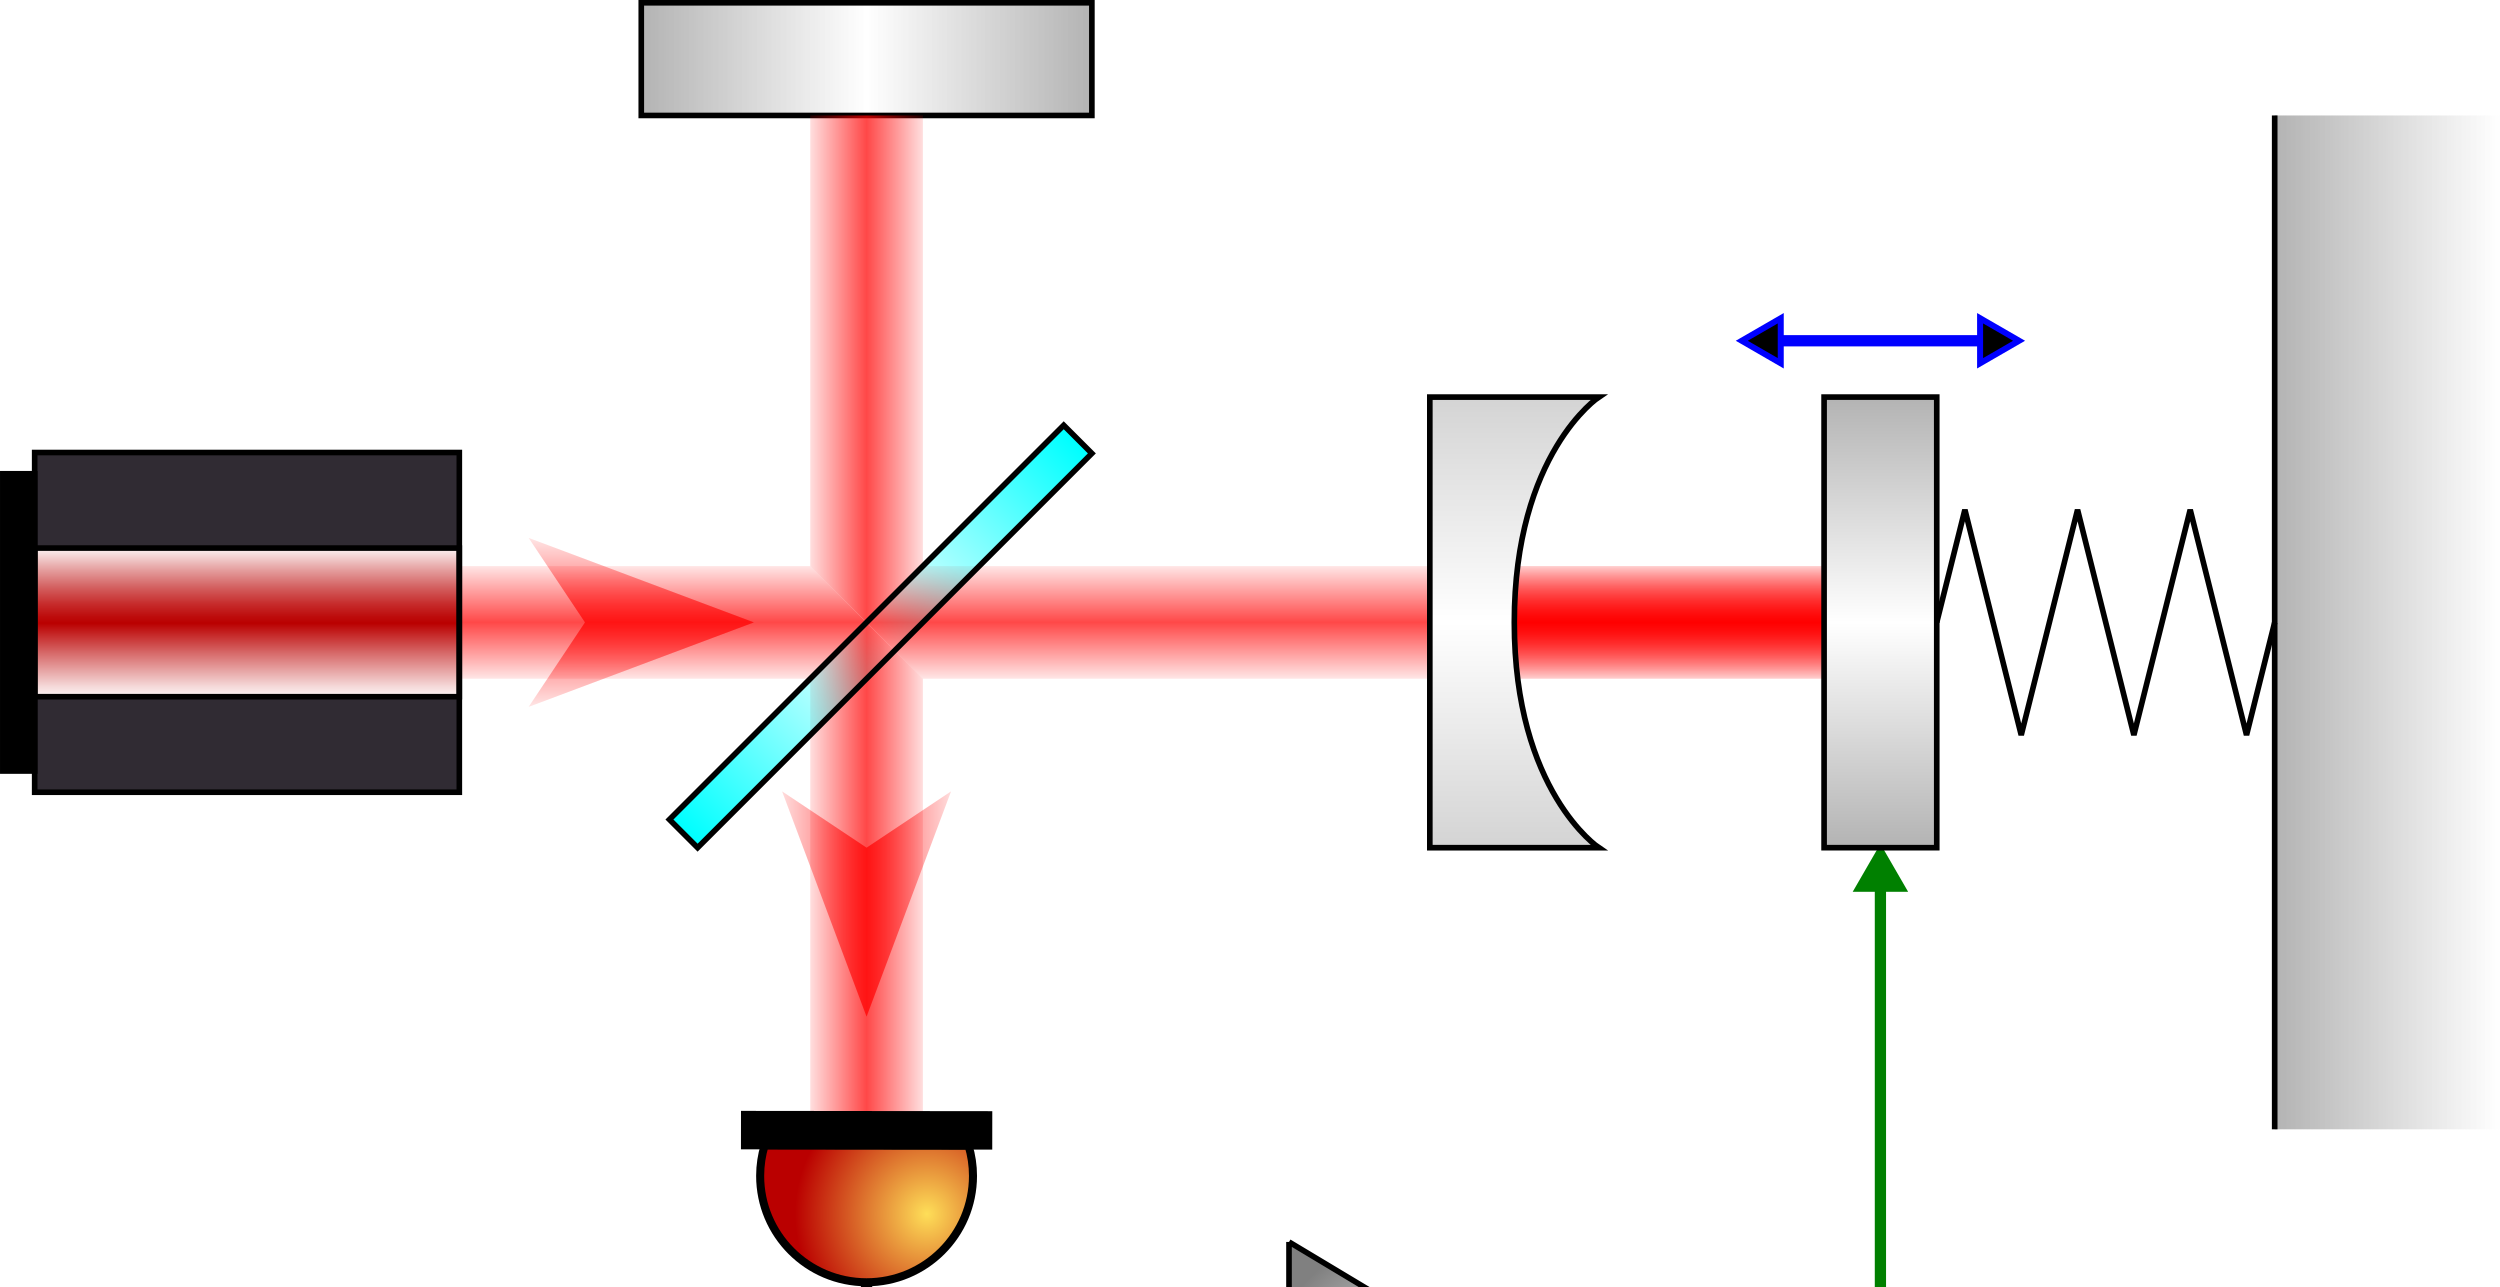
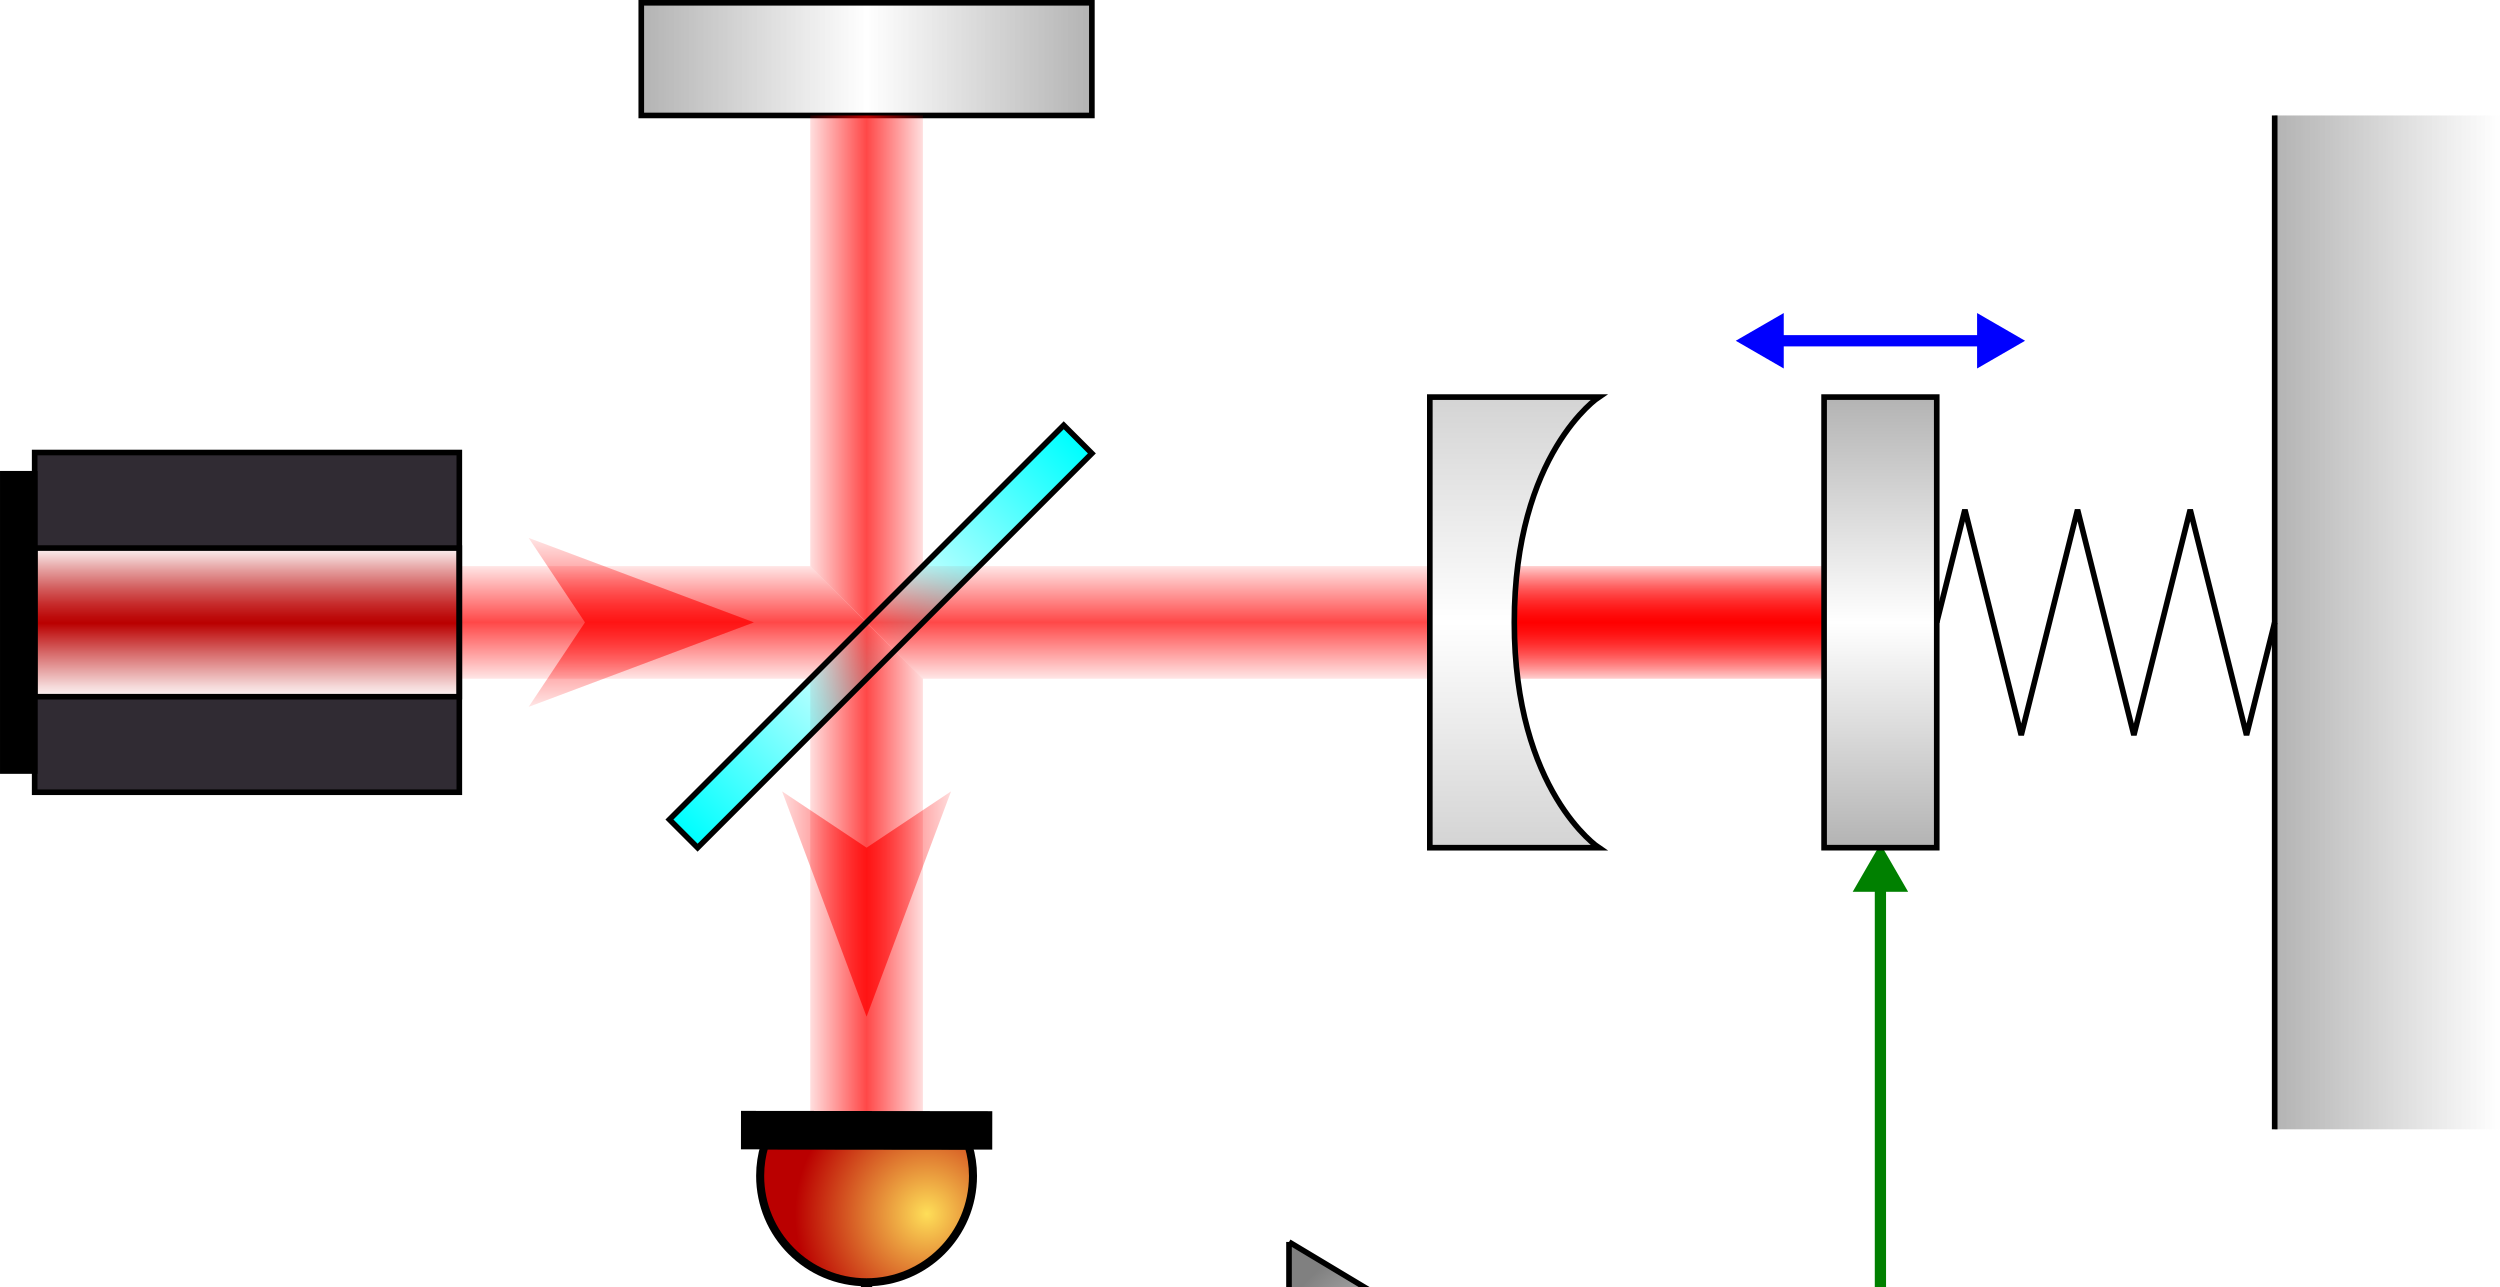
<svg xmlns="http://www.w3.org/2000/svg" xmlns:xlink="http://www.w3.org/1999/xlink" width="125.265mm" height="64.451mm" viewBox="0 0 443.851 228.371" id="svg2" version="1.1">
  <defs id="defs4">
    <marker style="overflow:visible" id="marker6365" refX="0.0" refY="0.0" orient="auto">
      <path transform="scale(0.4)" style="fill-rule:evenodd;stroke:#008000;stroke-width:1pt;stroke-opacity:1;fill:#008000;fill-opacity:1" d="M 5.77,0.0 L -2.88,5.0 L -2.88,-5.0 L 5.77,0.0 z " id="path6367" />
    </marker>
    <linearGradient id="linearGradient5995">
      <stop id="stop5999" offset="0" style="stop-color:#ffffff;stop-opacity:1" />
      <stop style="stop-color:#b4b4b4;stop-opacity:1" offset="1" id="stop6001" />
    </linearGradient>
    <linearGradient id="linearGradient6122">
      <stop style="stop-color:#ffffff;stop-opacity:1" offset="0" id="stop6124" />
      <stop style="stop-color:#808080;stop-opacity:1" offset="1" id="stop6128" />
    </linearGradient>
    <marker style="overflow:visible" id="marker5939" refX="0.0" refY="0.0" orient="auto">
      <path transform="scale(0.4)" style="fill-rule:evenodd;stroke:#008000;stroke-width:1pt;stroke-opacity:1;fill:#008000;fill-opacity:1" d="M 5.77,0.0 L -2.88,5.0 L -2.88,-5.0 L 5.77,0.0 z " id="path5941" />
    </marker>
    <linearGradient id="linearGradient5923">
      <stop id="stop5925" offset="0" style="stop-color:#ff0000;stop-opacity:0.099" />
      <stop style="stop-color:#ff0000;stop-opacity:0.25" offset="0.6" id="stop5927" />
      <stop id="stop5929" offset="1" style="stop-color:#ff0000;stop-opacity:0.098" />
    </linearGradient>
    <linearGradient id="linearGradient5915">
      <stop id="stop5917" offset="0" style="stop-color:#ff0000;stop-opacity:0.099" />
      <stop style="stop-color:#ff0000;stop-opacity:0.5" offset="0.5" id="stop5919" />
      <stop id="stop5921" offset="1" style="stop-color:#ff0000;stop-opacity:0.098" />
    </linearGradient>
    <marker orient="auto" refY="0.0" refX="0.0" id="marker4972" style="overflow:visible">
      <path id="path4974" d="M 5.77,0.0 L -2.88,5.0 L -2.88,-5.0 L 5.77,0.0 z " style="fill-rule:evenodd;stroke:#000000;stroke-width:1pt;stroke-opacity:1;fill:#000000;fill-opacity:1" transform="scale(0.4)" />
    </marker>
    <marker orient="auto" refY="0.0" refX="0.0" id="TriangleOutM" style="overflow:visible">
      <path id="path4533" d="M 5.77,0.0 L -2.88,5.0 L -2.88,-5.0 L 5.77,0.0 z " style="fill-rule:evenodd;stroke:#008000;stroke-width:1pt;stroke-opacity:1;fill:#008000;fill-opacity:1" transform="scale(0.4)" />
    </marker>
    <linearGradient id="linearGradient4363">
      <stop id="stop4365" offset="0" style="stop-color:#b3b3b3;stop-opacity:1;" />
      <stop style="stop-color:#ffffff;stop-opacity:1" offset="0.5" id="stop4367" />
      <stop id="stop4369" offset="1" style="stop-color:#b3b3b3;stop-opacity:1" />
    </linearGradient>
    <linearGradient id="linearGradient4405">
      <stop style="stop-color:#ff0000;stop-opacity:0.099" offset="0" id="stop4407" />
      <stop id="stop4409" offset="0.5" style="stop-color:#ff0000;stop-opacity:1" />
      <stop style="stop-color:#ff0000;stop-opacity:0.098" offset="1" id="stop4411" />
    </linearGradient>
    <linearGradient id="linearGradient4303">
      <stop style="stop-color:#b3b3b3;stop-opacity:1;" offset="0" id="stop4305" />
      <stop id="stop4307" offset="0.5" style="stop-color:#ffffff;stop-opacity:1" />
      <stop style="stop-color:#b3b3b3;stop-opacity:1" offset="1" id="stop4309" />
    </linearGradient>
    <linearGradient id="linearGradient8942">
      <stop style="stop-color:#00ffff;stop-opacity:1" offset="0" id="stop8944" />
      <stop id="stop8950" offset="0.5" style="stop-color:#00ffff;stop-opacity:0" />
      <stop style="stop-color:#00ffff;stop-opacity:1" offset="1" id="stop8946" />
    </linearGradient>
    <marker style="overflow:visible" id="marker4667" refX="0" refY="0" orient="auto">
-       <path transform="scale(-0.4,-0.4)" style="fill:#000000;fill-opacity:1;fill-rule:evenodd;stroke:#0000ff;stroke-width:1pt;stroke-opacity:1" d="m 5.77,0 -8.65,5 0,-10 8.65,5 z" id="path4669" />
+       <path transform="scale(-0.4,-0.4)" style="fill:#0000ff;fill-opacity:1;fill-rule:evenodd;stroke:#0000ff;stroke-width:1pt;stroke-opacity:1" d="m 5.77,0 -8.65,5 0,-10 8.65,5 z" id="path4669" />
    </marker>
    <marker orient="auto" refY="0" refX="0" id="marker4555" style="overflow:visible">
      <path id="path4557" d="m 5.77,0 -8.65,5 0,-10 8.65,5 z" style="fill:#009600;fill-opacity:1;fill-rule:evenodd;stroke:#009600;stroke-width:1pt;stroke-opacity:1" transform="scale(-0.4,-0.4)" />
    </marker>
    <marker style="overflow:visible" id="marker6326" refX="0" refY="0" orient="auto">
      <path transform="scale(0.4,0.4)" style="fill:#009600;fill-opacity:1;fill-rule:evenodd;stroke:#009600;stroke-width:1pt;stroke-opacity:1" d="m 5.77,0 -8.65,5 0,-10 8.65,5 z" id="path6328" />
    </marker>
    <marker style="overflow:visible" id="marker5202" refX="0" refY="0" orient="auto">
      <path transform="scale(0.2,0.2)" style="fill:#009600;fill-opacity:1;fill-rule:evenodd;stroke:#009600;stroke-width:1pt;stroke-opacity:1" d="m 5.77,0 -8.65,5 0,-10 8.65,5 z" id="path5204" />
    </marker>
    <marker style="overflow:visible" id="marker5156" refX="0" refY="0" orient="auto">
      <path transform="scale(-0.2,-0.2)" style="fill:#009600;fill-opacity:1;fill-rule:evenodd;stroke:#009600;stroke-width:1pt;stroke-opacity:1" d="m 5.77,0 -8.65,5 0,-10 8.65,5 z" id="path5158" />
    </marker>
    <linearGradient id="Beam">
      <stop id="stop4265" offset="0" style="stop-color:#ff0000;stop-opacity:0.099" />
      <stop style="stop-color:#ff0000;stop-opacity:0.718" offset="0.5" id="stop4269" />
      <stop id="stop4263" offset="1" style="stop-color:#ff0000;stop-opacity:0.098" />
    </linearGradient>
    <linearGradient id="Holder">
      <stop id="stop4255" offset="0" style="stop-color:#b3b3b3;stop-opacity:1;" />
      <stop id="stop4257" offset="1" style="stop-color:#b3b3b3;stop-opacity:0" />
    </linearGradient>
    <linearGradient id="Plate">
      <stop id="stop4182" offset="0" style="stop-color:#b3b3b3;stop-opacity:1;" />
      <stop style="stop-color:#b3b3b3;stop-opacity:0" offset="0.5" id="stop4186" />
      <stop id="stop4184" offset="1" style="stop-color:#b3b3b3;stop-opacity:1" />
    </linearGradient>
    <linearGradient xlink:href="#Holder" id="linearGradient4162" x1="500" y1="102.362" x2="540" y2="102.362" gradientUnits="userSpaceOnUse" gradientTransform="translate(-40,5.1865544e-7)" />
    <linearGradient xlink:href="#linearGradient4363" id="linearGradient4196" x1="330" y1="62.362" x2="330" y2="142.362" gradientUnits="userSpaceOnUse" gradientTransform="translate(60,-1.8036176e-5)" />
    <linearGradient xlink:href="#Beam" id="linearGradient4267" x1="290" y1="92.362" x2="290" y2="112.362" gradientUnits="userSpaceOnUse" />
    <linearGradient xlink:href="#Beam" id="linearGradient4345" x1="199.5" y1="152.362" x2="220.5" y2="152.362" gradientUnits="userSpaceOnUse" />
    <linearGradient xlink:href="#Beam" id="linearGradient4370" x1="155" y1="87.362" x2="155" y2="117.362" gradientUnits="userSpaceOnUse" />
    <linearGradient xlink:href="#Beam" id="linearGradient4378" x1="193.988" y1="162.436" x2="226.012" y2="162.436" gradientUnits="userSpaceOnUse" gradientTransform="translate(-1.0768148e-5,-9.999988)" />
    <marker style="overflow:visible" id="marker6256-8" refX="0" refY="0" orient="auto">
      <path transform="scale(-0.4,-0.4)" style="fill:#ff0000;fill-opacity:1;fill-rule:evenodd;stroke:#ff0000;stroke-width:1pt;stroke-opacity:1" d="m 5.77,0 -8.65,5 0,-10 8.65,5 z" id="path6258-5" />
    </marker>
    <marker style="overflow:visible" id="marker6326-2" refX="0" refY="0" orient="auto">
-       <path transform="scale(0.4,0.4)" style="fill:#000000;fill-opacity:1;fill-rule:evenodd;stroke:#0000ff;stroke-width:1pt;stroke-opacity:1" d="m 5.77,0 -8.65,5 0,-10 8.65,5 z" id="path6328-0" />
+       <path transform="scale(0.4,0.4)" style="fill:#0000ff;fill-opacity:1;fill-rule:evenodd;stroke:#0000ff;stroke-width:1pt;stroke-opacity:1" d="m 5.77,0 -8.65,5 0,-10 8.65,5 z" id="path6328-0" />
    </marker>
    <marker style="overflow:visible" id="marker6256-6" refX="0" refY="0" orient="auto">
      <path transform="scale(-0.4,-0.4)" style="fill:#009600;fill-opacity:1;fill-rule:evenodd;stroke:#009600;stroke-width:1pt;stroke-opacity:1" d="m 5.77,0 -8.65,5 0,-10 8.65,5 z" id="path6258-1" />
    </marker>
    <marker style="overflow:visible" id="marker6326-7" refX="0" refY="0" orient="auto">
      <path transform="scale(0.4,0.4)" style="fill:#009600;fill-opacity:1;fill-rule:evenodd;stroke:#009600;stroke-width:1pt;stroke-opacity:1" d="m 5.77,0 -8.65,5 0,-10 8.65,5 z" id="path6328-9" />
    </marker>
    <marker style="overflow:visible" id="marker4667-3" refX="0" refY="0" orient="auto">
      <path transform="scale(-0.4,-0.4)" style="fill:#ff0000;fill-opacity:1;fill-rule:evenodd;stroke:#ff0000;stroke-width:1pt;stroke-opacity:1" d="m 5.77,0 -8.65,5 0,-10 8.65,5 z" id="path4669-8" />
    </marker>
    <linearGradient xlink:href="#linearGradient8942" id="linearGradient8948" x1="217.338" y1="-124.902" x2="217.338" y2="-27.321" gradientUnits="userSpaceOnUse" gradientTransform="translate(7.07107,5.1470611e-5)" />
    <linearGradient xlink:href="#Plate" id="linearGradient4196-9" x1="330" y1="62.362" x2="330" y2="142.362" gradientUnits="userSpaceOnUse" gradientTransform="translate(-327.6378,-312.3622)" />
    <linearGradient gradientTransform="matrix(-1,0,0,-0.5294116,420,156.5539)" xlink:href="#Beam" id="linearGradient4345-9" x1="199.5" y1="152.362" x2="220.5" y2="152.362" gradientUnits="userSpaceOnUse" />
    <radialGradient xlink:href="#radialGradient5264" id="radialGradient5272" cx="9.587" cy="8.245" fx="9.587" fy="8.245" r="6.753" gradientTransform="matrix(2.712285,-4.9331678e-8,1.3188837e-7,2.65854,-16.41568,-15.83199)" gradientUnits="userSpaceOnUse" />
    <radialGradient gradientUnits="userSpaceOnUse" fy="7.461" fx="8.879" r="17.067" cy="7.461" cx="8.879" id="radialGradient5264">
      <stop id="stop5248" style="stop-color:#FEDE58" offset="0" />
      <stop id="stop5250" style="stop-color:#BA0000" offset="0.685" />
    </radialGradient>
    <linearGradient xlink:href="#linearGradient5726" id="linearGradient5741" gradientUnits="userSpaceOnUse" gradientTransform="matrix(0.8,0,0,0.8,-34.8284,-61.1108)" x1="43.535" y1="118.073" x2="43.535" y2="92.333" />
    <linearGradient y2="13.131" x2="28.722" y1="32.973" x1="28.722" gradientUnits="userSpaceOnUse" id="linearGradient5726">
      <stop id="stop5690" style="stop-color:#FFFFFF" offset="0" />
      <stop id="stop5692" style="stop-color:#FEFCFC" offset="0.005" />
      <stop id="stop5694" style="stop-color:#E6A4A4" offset="0.15" />
      <stop id="stop5696" style="stop-color:#D35E5E" offset="0.277" />
      <stop id="stop5698" style="stop-color:#C62B2B" offset="0.382" />
      <stop id="stop5700" style="stop-color:#BD0C0C" offset="0.462" />
      <stop id="stop5702" style="stop-color:#BA0000" offset="0.506" />
      <stop id="stop5704" style="stop-color:#D86E6E" offset="0.708" />
      <stop id="stop5706" style="stop-color:#F4D6D6" offset="0.91" />
      <stop id="stop5708" style="stop-color:#FFFFFF" offset="1" />
    </linearGradient>
    <linearGradient xlink:href="#linearGradient4303" id="linearGradient4178" x1="460" y1="32.362" x2="460" y2="172.362" gradientUnits="userSpaceOnUse" gradientTransform="matrix(-1,0,0,-1,745,204.7244)" />
    <linearGradient gradientTransform="matrix(0.8529412,0,0,1,221.9118,1.6890905e-5)" xlink:href="#linearGradient4405" id="linearGradient4267-8" x1="160" y1="92.362" x2="160" y2="112.362" gradientUnits="userSpaceOnUse" />
    <marker orient="auto" refY="0" refX="0" id="TriangleOutM-6" style="overflow:visible">
      <path id="path4533-7" d="m 5.77,0 -8.65,5 0,-10 8.65,5 z" style="fill:#ff0000;fill-opacity:1;fill-rule:evenodd;stroke:#ff0000;stroke-width:1pt;stroke-opacity:1" transform="scale(0.4,0.4)" />
    </marker>
    <linearGradient gradientTransform="matrix(2.588235,0,0,1,-135.6,378.1378)" xlink:href="#linearGradient5923" id="linearGradient4267-8-7" x1="160" y1="92.362" x2="160" y2="112.362" gradientUnits="userSpaceOnUse" />
    <linearGradient gradientTransform="matrix(2.588235,0,0,1,-135.6,458.1378)" xlink:href="#linearGradient5915" id="linearGradient4267-8-1" x1="160" y1="92.362" x2="160" y2="112.362" gradientUnits="userSpaceOnUse" />
    <linearGradient gradientTransform="matrix(2.588235,0,0,1,-135.6,418.1378)" xlink:href="#linearGradient4405" id="linearGradient4267-8-6" x1="160" y1="92.362" x2="160" y2="112.362" gradientUnits="userSpaceOnUse" />
    <radialGradient xlink:href="#linearGradient6122" id="radialGradient6120" cx="223.851" cy="250.536" fx="223.851" fy="250.536" r="25.736" gradientTransform="matrix(1,0,0,1.191173,25.00001,-47.93223)" gradientUnits="userSpaceOnUse" />
    <marker style="overflow:visible" id="marker4667-7" refX="0" refY="0" orient="auto">
      <path transform="scale(-0.4,-0.4)" style="fill:#0000ff;fill-opacity:1;fill-rule:evenodd;stroke:#0000ff;stroke-width:1pt;stroke-opacity:1" d="m 5.77,0 -8.65,5 0,-10 8.65,5 z" id="path4669-6" />
    </marker>
    <marker style="overflow:visible" id="marker6326-2-0" refX="0" refY="0" orient="auto">
      <path transform="scale(0.4,0.4)" style="fill:#0000ff;fill-opacity:1;fill-rule:evenodd;stroke:#0000ff;stroke-width:1pt;stroke-opacity:1" d="m 5.77,0 -8.65,5 0,-10 8.65,5 z" id="path6328-0-8" />
    </marker>
    <linearGradient xlink:href="#linearGradient4363" id="linearGradient4196-98" x1="330" y1="62.362" x2="330" y2="142.362" gradientUnits="userSpaceOnUse" gradientTransform="translate(203.8509,-291.8623)" />
    <linearGradient xlink:href="#Holder" id="linearGradient4162-8" x1="500" y1="102.362" x2="540" y2="102.362" gradientUnits="userSpaceOnUse" gradientTransform="translate(103.8508,-291.8623)" />
    <linearGradient xlink:href="#linearGradient4303" id="linearGradient4178-7" x1="460" y1="32.362" x2="460" y2="172.362" gradientUnits="userSpaceOnUse" gradientTransform="matrix(-1,0,0,-1,888.8509,-87.13788)" />
    <linearGradient gradientTransform="matrix(0.8529412,0,0,1,365.7626,-291.8623)" xlink:href="#linearGradient4405" id="linearGradient4267-8-9" x1="160" y1="92.362" x2="160" y2="112.362" gradientUnits="userSpaceOnUse" />
    <radialGradient xlink:href="#radialGradient5264-4" id="radialGradient5272-7" cx="9.587" cy="8.245" fx="9.587" fy="8.245" r="6.753" gradientTransform="matrix(2.712285,-4.9331678e-8,1.3188837e-7,2.65854,-16.41568,-15.83199)" gradientUnits="userSpaceOnUse" />
    <radialGradient gradientUnits="userSpaceOnUse" fy="7.461" fx="8.879" r="17.067" cy="7.461" cx="8.879" id="radialGradient5264-4">
      <stop id="stop5248-5" style="stop-color:#FEDE58" offset="0" />
      <stop id="stop5250-1" style="stop-color:#BA0000" offset="0.685" />
    </radialGradient>
    <linearGradient gradientTransform="matrix(-1,0,0,-0.5294116,363.8509,-135.3083)" xlink:href="#Beam" id="linearGradient4345-9-9" x1="199.5" y1="152.362" x2="220.5" y2="152.362" gradientUnits="userSpaceOnUse" />
    <linearGradient xlink:href="#Plate" id="linearGradient4196-9-5" x1="330" y1="62.362" x2="330" y2="142.362" gradientUnits="userSpaceOnUse" gradientTransform="translate(-619.5,-256.2131)" />
    <linearGradient xlink:href="#linearGradient5915" id="linearGradient4378-2" x1="193.988" y1="162.436" x2="226.012" y2="162.436" gradientUnits="userSpaceOnUse" gradientTransform="translate(-56.14911,-301.8622)" />
    <linearGradient gradientTransform="translate(-56.1491,-291.8623)" xlink:href="#linearGradient5915" id="linearGradient4370-1" x1="155" y1="87.362" x2="155" y2="117.362" gradientUnits="userSpaceOnUse" />
    <linearGradient gradientTransform="translate(-56.1491,-291.8623)" xlink:href="#Beam" id="linearGradient4345-6" x1="199.5" y1="152.362" x2="220.5" y2="152.362" gradientUnits="userSpaceOnUse" />
    <linearGradient gradientTransform="translate(-56.1491,-291.8623)" xlink:href="#Beam" id="linearGradient4267-3" x1="290" y1="92.362" x2="290" y2="112.362" gradientUnits="userSpaceOnUse" />
    <radialGradient xlink:href="#linearGradient6122" id="radialGradient6120-1" cx="223.851" cy="250.536" fx="223.851" fy="250.536" r="25.736" gradientTransform="matrix(1,0,0,1.191173,25.00003,-347.9322)" gradientUnits="userSpaceOnUse" />
    <marker style="overflow:visible" id="marker5939-2" refX="0" refY="0" orient="auto">
      <path transform="scale(0.4,0.4)" style="fill:#000000;fill-opacity:1;fill-rule:evenodd;stroke:#000000;stroke-width:1pt;stroke-opacity:1" d="m 5.77,0 -8.65,5 0,-10 8.65,5 z" id="path5941-1" />
    </marker>
    <linearGradient xlink:href="#linearGradient5726" id="linearGradient5107" gradientUnits="userSpaceOnUse" gradientTransform="matrix(0.8,0,0,0.8,-34.8284,-61.1108)" x1="43.535" y1="118.073" x2="43.535" y2="92.333" />
    <radialGradient xlink:href="#linearGradient5995" id="radialGradient5993" cx="333.851" cy="-189.5" fx="333.851" fy="-189.5" r="41" gradientTransform="matrix(1,0,0,0.5121951,0,-92.43904)" gradientUnits="userSpaceOnUse" />
    <marker style="overflow:visible" id="marker5939-2-4" refX="0" refY="0" orient="auto">
      <path transform="scale(0.4,0.4)" style="fill:#000000;fill-opacity:1;fill-rule:evenodd;stroke:#000000;stroke-width:1pt;stroke-opacity:1" d="m 5.77,0 -8.65,5 0,-10 8.65,5 z" id="path5941-1-3" />
    </marker>
    <linearGradient xlink:href="#linearGradient8942" id="linearGradient8948-8" x1="217.338" y1="-124.902" x2="217.338" y2="-27.321" gradientUnits="userSpaceOnUse" gradientTransform="translate(-239.0101,-166.6743)" />
  </defs>
  <g id="layer5" style="display:inline">
    <path transform="translate(-56.14912,8.137749)" style="display:inline;fill:none;fill-rule:evenodd;stroke:#008000;stroke-width:2;stroke-linecap:butt;stroke-linejoin:miter;stroke-miterlimit:4;stroke-dasharray:none;stroke-opacity:1;marker-end:url(#marker5939)" d="m 325,242.362 65,1e-5 0,-95" id="path5931" />
    <path style="fill:url(#radialGradient6120);fill-opacity:1;fill-rule:evenodd;stroke:#000000;stroke-width:1px;stroke-linecap:butt;stroke-linejoin:miter;stroke-opacity:1" d="m 228.851,220.5 0,60 50,-30 -50,-30" id="path6112" />
    <path style="display:inline;fill:none;fill-rule:evenodd;stroke:#000000;stroke-width:2;stroke-linecap:butt;stroke-linejoin:miter;stroke-miterlimit:4;stroke-dasharray:none;stroke-opacity:1;marker-end:url(#marker5939-2-4)" d="m 153.851,220.5 0,30 70,-1e-5" id="path5931-3-0" />
  </g>
  <g id="layer6" style="display:inline">
    <path style="fill:none;fill-rule:evenodd;stroke:#008000;stroke-width:2;stroke-linecap:butt;stroke-linejoin:miter;stroke-miterlimit:4;stroke-dasharray:none;stroke-opacity:1;marker-end:url(#marker6365);fill-opacity:1" d="m 273.851,-49.5 60,0 0,-115" id="path6357" />
    <path style="display:inline;opacity:1;fill:url(#linearGradient4267-3);fill-opacity:1.0;fill-rule:evenodd;stroke:none;stroke-width:1px;stroke-linecap:butt;stroke-linejoin:miter;stroke-opacity:1" d="m 58.851,-199.5 85,1e-5 10,10 10,-10 360,2e-5 0,20 -360,-2e-5 -10,-10 -10,10 -85,-1e-5 z" id="path4227-7" transform="translate(4.870126e-6,0)" />
    <path style="display:inline;fill:none;fill-rule:evenodd;stroke:#000000;stroke-width:2;stroke-linecap:butt;stroke-linejoin:miter;stroke-miterlimit:4;stroke-dasharray:none;stroke-opacity:1;marker-end:url(#marker5939-2)" d="m 153.851,-79.5 0,30 70,-1.2e-5" id="path5931-3" />
    <path style="display:inline;fill:url(#radialGradient6120-1);fill-opacity:1;fill-rule:evenodd;stroke:#000000;stroke-width:1px;stroke-linecap:butt;stroke-linejoin:miter;stroke-opacity:1" d="m 228.851,-79.5 0,60 50,-30 -50,-30" id="path6112-2" />
    <path style="display:inline;fill:url(#linearGradient4345-6);fill-opacity:1.0;fill-rule:evenodd;stroke:none;stroke-width:1px;stroke-linecap:butt;stroke-linejoin:miter;stroke-opacity:1" d="m 163.851,-179.5 -10,-10 -10,10 -1e-5,80 20,0 z" id="path4337-3" />
    <path style="display:inline;fill:url(#linearGradient4370-1);fill-opacity:1;fill-rule:evenodd;stroke:none;stroke-width:1px;stroke-linecap:butt;stroke-linejoin:miter;stroke-opacity:1" d="m 93.851,-204.5 40,15 -40,15 10,-15 z" id="path4347-2" />
    <path style="display:inline;fill:url(#linearGradient4378-2);fill-opacity:1;fill-rule:evenodd;stroke:none;stroke-width:1px;stroke-linecap:butt;stroke-linejoin:miter;stroke-opacity:1" d="m 168.851,-159.5 -15,40 -15,-40 15,10 z" id="path4347-3-8" />
    <rect style="display:inline;fill:url(#linearGradient4196-9-5);fill-opacity:1;stroke:#000000;stroke-width:1;stroke-miterlimit:4;stroke-dasharray:none;stroke-dashoffset:0;stroke-opacity:1" id="rect4188-6-0" width="20" height="80" x="-299.5" y="-193.851" transform="matrix(0,1,-1,0,0,0)" />
    <path style="display:inline;fill:url(#linearGradient4345-9-9);fill-opacity:1.0;fill-rule:evenodd;stroke:none;stroke-width:1px;stroke-linecap:butt;stroke-linejoin:miter;stroke-opacity:1" d="m 143.851,-199.5 10,10 10,-10 1e-5,-80 -20,0 z" id="path4337-1-5" />
    <g style="display:inline;opacity:1;enable-background:new" id="g5261-1" transform="matrix(-0.00220215,1.904342,-1.904342,-0.00220215,176.1707,-102.7204)">
      <g id="g5245-6">
        <radialGradient gradientUnits="userSpaceOnUse" fy="7.461" fx="8.879" r="17.067" cy="7.461" cx="8.879" id="radialGradient10992-2">
          <stop id="stop10994-1" style="stop-color:#FEDE58" offset="0" />
          <stop id="stop10996-5" style="stop-color:#BA0000" offset="0.685" />
        </radialGradient>
        <path id="path5252-1" d="m 6.044,1.792 c -0.986,0 -1.936,0.148 -2.835,0.417 l 0,19.01 c 0.899,0.268 1.849,0.416 2.835,0.416 5.479,0 9.921,-4.441 9.921,-9.921 0,-5.48 -4.442,-9.922 -9.921,-9.922 l 0,0 z" style="fill:url(#radialGradient5272-7);fill-opacity:1;stroke:#000000;stroke-width:0.75" />
        <rect id="rect5254-2" height="22.678" width="2.835" y="0.375" x="0.375" style="stroke:#000000;stroke-width:0.75" />
      </g>
    </g>
    <g style="display:inline;opacity:1;enable-background:new" id="g5721-8" transform="matrix(-1.329883,0,0,-1.329883,82.04712,-158.8436)">
      <g id="g5683-1">
        <rect id="rect5685-3" height="12.756" width="56.693" y="0.375" x="0.375" style="fill:#302b33" />
        <rect id="rect5687-2" height="12.756" width="56.693" y="32.973" x="0.375" style="fill:#302b33" />
        <linearGradient y2="13.131" x2="28.722" y1="32.973" x1="28.722" gradientUnits="userSpaceOnUse" id="linearGradient4942">
          <stop id="stop9308-1" style="stop-color:#FFFFFF" offset="0" />
          <stop id="stop9310-9" style="stop-color:#FEFCFC" offset="0.005" />
          <stop id="stop9312-0" style="stop-color:#E6A4A4" offset="0.15" />
          <stop id="stop9314-1" style="stop-color:#D35E5E" offset="0.277" />
          <stop id="stop9316-2" style="stop-color:#C62B2B" offset="0.382" />
          <stop id="stop9318-4" style="stop-color:#BD0C0C" offset="0.462" />
          <stop id="stop9320-9" style="stop-color:#BA0000" offset="0.506" />
          <stop id="stop9322-3" style="stop-color:#D86E6E" offset="0.708" />
          <stop id="stop9324-6" style="stop-color:#F4D6D6" offset="0.91" />
          <stop id="stop9326-0" style="stop-color:#FFFFFF" offset="1" />
        </linearGradient>
        <rect id="rect5710-7" height="19.842" width="56.693" y="13.131" x="0.375" style="fill:url(#linearGradient5107);fill-opacity:1;stroke:#000000;stroke-width:0.75" />
        <rect id="rect5712-5" height="39.686" width="4.252" y="3.209" x="57.068" style="stroke:#000000;stroke-width:0.75" />
        <rect id="rect5714-4" height="45.354" width="56.693" y="0.375" x="0.375" style="fill:none;stroke:#000000;stroke-width:0.75" />
      </g>
    </g>
    <path style="display:inline;opacity:1;fill:url(#linearGradient4267-8-9);fill-opacity:1.0;fill-rule:evenodd;stroke:none;stroke-width:1px;stroke-linecap:butt;stroke-linejoin:miter;stroke-opacity:1" d="m 463.851,-199.5 72.5,1e-5 0,20 -72.5,-1e-5 z" id="path4227-8-4" />
    <path style="display:inline;fill:url(#linearGradient4178-7);fill-opacity:1;fill-rule:evenodd;stroke:#000000;stroke-width:1px;stroke-linecap:butt;stroke-linejoin:miter;stroke-opacity:1" d="m 453.851,-149.5 0,-80 30,0 c 0,0 -15,10 -15,40 0,30 15,40 15,40 z" id="path4170-4" />
    <rect style="display:inline;fill:url(#linearGradient4162-8);fill-opacity:1;stroke:none;stroke-width:1;stroke-miterlimit:4;stroke-dasharray:none;stroke-dashoffset:0;stroke-opacity:1" id="rect4138-6" width="40" height="180" x="603.851" y="-279.5" />
    <path style="display:inline;fill:none;fill-rule:evenodd;stroke:#000000;stroke-width:1px;stroke-linecap:butt;stroke-linejoin:miter;stroke-opacity:1" d="m 603.851,-279.5 0,180" id="path4164-6" />
    <path style="display:inline;fill:none;fill-rule:evenodd;stroke:#000000;stroke-width:1px;stroke-linecap:butt;stroke-linejoin:miter;stroke-opacity:1" d="m 603.851,-189.5 -5,20 -10,-40 -10,40 -10,-40 -10,40 -10,-40 -5,20" id="path4166-6" />
    <rect style="display:inline;fill:url(#linearGradient4196-98);fill-opacity:1;stroke:#000000;stroke-width:1;stroke-miterlimit:4;stroke-dasharray:none;stroke-dashoffset:0;stroke-opacity:1" id="rect4188-5" width="20" height="80" x="523.851" y="-229.5" />
    <path style="display:inline;fill:none;fill-opacity:1;fill-rule:evenodd;stroke:#0000ff;stroke-width:2;stroke-linecap:butt;stroke-linejoin:miter;stroke-miterlimit:4;stroke-dasharray:none;stroke-opacity:1;marker-start:url(#marker4667-7);marker-end:url(#marker6326-2-0)" d="m 513.851,-239.5 40,0" id="path4392-8-1" />
    <rect style="opacity:1;fill:url(#radialGradient5993);fill-opacity:1;fill-rule:evenodd;stroke:#000000;stroke-width:1;stroke-linejoin:round;stroke-miterlimit:4;stroke-dasharray:none;stroke-dashoffset:0;stroke-opacity:1" id="rect5985" width="80" height="40" x="293.851" y="-209.5" />
    <rect style="display:inline;fill:url(#linearGradient8948-8);fill-opacity:1;stroke:#000000;stroke-width:1;stroke-miterlimit:4;stroke-dasharray:none;stroke-dashoffset:0;stroke-opacity:1" id="rect4202-0" width="7.071" height="98.995" x="-25.208" y="-292.283" transform="matrix(0.7071068,0.7071068,-0.7071068,0.7071068,0,0)" />
  </g>
  <g id="layer1" transform="translate(-56.14912,8.137749)" style="display:inline">
    <path style="opacity:1;fill:url(#linearGradient4267);fill-opacity:1;fill-rule:evenodd;stroke:none;stroke-width:1px;stroke-linecap:butt;stroke-linejoin:miter;stroke-opacity:1" d="m 115,92.362 85,7e-6 10,10 10,-10 160,-9e-6 0,20 -160,1e-5 -10,-10 -10,10 -85,-1e-5 z" id="path4227" />
    <path style="fill:url(#linearGradient4345);fill-opacity:1;fill-rule:evenodd;stroke:none;stroke-width:1px;stroke-linecap:butt;stroke-linejoin:miter;stroke-opacity:1" d="m 220,112.362 -10,-10 -10,10 -1e-5,80 20,0 z" id="path4337" />
    <path style="fill:url(#linearGradient4370);fill-opacity:1;fill-rule:evenodd;stroke:none;stroke-width:1px;stroke-linecap:butt;stroke-linejoin:miter;stroke-opacity:1" d="m 150,87.362 40,15 -40,15 10,-15 z" id="path4347" />
    <path style="fill:url(#linearGradient4378);fill-opacity:1;fill-rule:evenodd;stroke:none;stroke-width:1px;stroke-linecap:butt;stroke-linejoin:miter;stroke-opacity:1" d="m 225,132.362 -15,40 -15,-40 15,10 z" id="path4347-3" />
    <rect style="fill:url(#linearGradient4196-9);fill-opacity:1;stroke:#000000;stroke-width:1;stroke-miterlimit:4;stroke-dasharray:none;stroke-dashoffset:0;stroke-opacity:1" id="rect4188-6" width="20" height="80" x="-7.638" y="-250" transform="matrix(0,1,-1,0,0,0)" />
    <path style="fill:url(#linearGradient4345-9);fill-opacity:1;fill-rule:evenodd;stroke:none;stroke-width:1px;stroke-linecap:butt;stroke-linejoin:miter;stroke-opacity:1" d="M 200,92.362 210,102.362 220,92.362 220,12.362 l -20,0 z" id="path4337-1" />
    <g style="display:inline;opacity:1;enable-background:new" id="g5261" transform="matrix(-0.00220215,1.904342,-1.904342,-0.00220215,232.3198,189.1419)">
      <g id="g5245">
        <radialGradient gradientUnits="userSpaceOnUse" fy="7.461" fx="8.879" r="17.067" cy="7.461" cx="8.879" id="radialGradient10992">
          <stop id="stop10994" style="stop-color:#FEDE58" offset="0" />
          <stop id="stop10996" style="stop-color:#BA0000" offset="0.685" />
        </radialGradient>
        <path id="path5252" d="m 6.044,1.792 c -0.986,0 -1.936,0.148 -2.835,0.417 l 0,19.01 c 0.899,0.268 1.849,0.416 2.835,0.416 5.479,0 9.921,-4.441 9.921,-9.921 0,-5.48 -4.442,-9.922 -9.921,-9.922 l 0,0 z" style="fill:url(#radialGradient5272);fill-opacity:1;stroke:#000000;stroke-width:0.75" />
        <rect id="rect5254" height="22.678" width="2.835" y="0.375" x="0.375" style="stroke:#000000;stroke-width:0.75" />
      </g>
    </g>
    <g style="display:inline;opacity:1;enable-background:new" id="g5721" transform="matrix(-1.329883,0,0,-1.329883,138.1962,133.0187)">
      <g id="g5683">
        <rect id="rect5685" height="12.756" width="56.693" y="0.375" x="0.375" style="fill:#302b33" />
        <rect id="rect5687" height="12.756" width="56.693" y="32.973" x="0.375" style="fill:#302b33" />
        <linearGradient y2="13.131" x2="28.722" y1="32.973" x1="28.722" gradientUnits="userSpaceOnUse" id="linearGradient9306">
          <stop id="stop9308" style="stop-color:#FFFFFF" offset="0" />
          <stop id="stop9310" style="stop-color:#FEFCFC" offset="0.005" />
          <stop id="stop9312" style="stop-color:#E6A4A4" offset="0.15" />
          <stop id="stop9314" style="stop-color:#D35E5E" offset="0.277" />
          <stop id="stop9316" style="stop-color:#C62B2B" offset="0.382" />
          <stop id="stop9318" style="stop-color:#BD0C0C" offset="0.462" />
          <stop id="stop9320" style="stop-color:#BA0000" offset="0.506" />
          <stop id="stop9322" style="stop-color:#D86E6E" offset="0.708" />
          <stop id="stop9324" style="stop-color:#F4D6D6" offset="0.91" />
          <stop id="stop9326" style="stop-color:#FFFFFF" offset="1" />
        </linearGradient>
        <rect id="rect5710" height="19.842" width="56.693" y="13.131" x="0.375" style="fill:url(#linearGradient5741);fill-opacity:1;stroke:#000000;stroke-width:0.75" />
        <rect id="rect5712" height="39.686" width="4.252" y="3.209" x="57.068" style="stroke:#000000;stroke-width:0.75" />
        <rect id="rect5714" height="45.354" width="56.693" y="0.375" x="0.375" style="fill:none;stroke:#000000;stroke-width:0.75" />
      </g>
    </g>
    <rect style="fill:url(#linearGradient8948);fill-opacity:1;stroke:#000000;stroke-width:1;stroke-miterlimit:4;stroke-dasharray:none;stroke-dashoffset:0;stroke-opacity:1" id="rect4202" width="7.071" height="98.995" x="220.873" y="-125.609" transform="matrix(0.7071068,0.7071068,-0.7071068,0.7071068,0,0)" />
  </g>
  <g id="layer3" transform="translate(1.803769,-80.00005)" style="display:inline">
    <path style="display:inline;opacity:1;fill:url(#linearGradient4267-8);fill-opacity:1;fill-rule:evenodd;stroke:none;stroke-width:1px;stroke-linecap:butt;stroke-linejoin:miter;stroke-opacity:1" d="m 320,92.362 72.5,1e-5 0,20 -72.5,-10e-6 z" id="path4227-8" transform="translate(-57.95289,88.1378)" />
    <path style="display:inline;fill:url(#linearGradient4178);fill-opacity:1;fill-rule:evenodd;stroke:#000000;stroke-width:1px;stroke-linecap:butt;stroke-linejoin:miter;stroke-opacity:1" d="m 310,142.362 0,-80 30,0 c 0,0 -15,10 -15,40 0,30 15,40 15,40 z" id="path4170" transform="translate(-57.95289,88.1378)" />
    <path style="display:inline;opacity:1;fill:url(#linearGradient4267-8-7);fill-opacity:1;fill-rule:evenodd;stroke:none;stroke-width:1px;stroke-linecap:butt;stroke-linejoin:miter;stroke-opacity:1" d="m 162.047,470.5 220,1e-5 0,20 -220,-1e-5 z" id="path4227-8-5" />
    <path style="display:inline;opacity:1;fill:url(#linearGradient4267-8-1);fill-opacity:1;fill-rule:evenodd;stroke:none;stroke-width:1px;stroke-linecap:butt;stroke-linejoin:miter;stroke-opacity:1" d="m 162.047,550.5 220,10e-6 0,20 -220,-10e-6 z" id="path4227-8-8" />
    <path style="display:inline;opacity:1;fill:url(#linearGradient4267-8-6);fill-opacity:1;fill-rule:evenodd;stroke:none;stroke-width:1px;stroke-linecap:butt;stroke-linejoin:miter;stroke-opacity:1" d="m 162.047,510.5 220,1e-5 0,20 -220,-10e-6 z" id="path4227-8-88" />
  </g>
  <g id="layer2" transform="translate(1.803769,-80.00005)" style="display:inline">
    <rect transform="translate(-57.95289,88.1378)" style="fill:url(#linearGradient4162);fill-opacity:1;stroke:none;stroke-width:1;stroke-miterlimit:4;stroke-dasharray:none;stroke-dashoffset:0;stroke-opacity:1" id="rect4138" width="40" height="180" x="460" y="12.362" />
    <path transform="translate(-57.95289,88.1378)" style="fill:none;fill-rule:evenodd;stroke:#000000;stroke-width:1px;stroke-linecap:butt;stroke-linejoin:miter;stroke-opacity:1" d="m 460,12.362 0,180" id="path4164" />
    <path transform="translate(-57.95289,88.1378)" style="fill:none;fill-rule:evenodd;stroke:#000000;stroke-width:1px;stroke-linecap:butt;stroke-linejoin:miter;stroke-opacity:1" d="m 460,102.362 -5,20 -10,-40 -10,40 -10,-40 -10,40 -10,-40 -5,20" id="path4166" />
    <rect style="fill:url(#linearGradient4196);fill-opacity:1;stroke:#000000;stroke-width:1;stroke-miterlimit:4;stroke-dasharray:none;stroke-dashoffset:0;stroke-opacity:1" id="rect4188" width="20" height="80" x="380" y="62.362" transform="translate(-57.95289,88.1378)" />
-     <path transform="translate(-57.95289,88.1378)" style="fill:#000000;fill-opacity:1;fill-rule:evenodd;stroke:#0000ff;stroke-width:2;stroke-linecap:butt;stroke-linejoin:miter;stroke-miterlimit:4;stroke-dasharray:none;stroke-opacity:1;marker-start:url(#marker4667);marker-end:url(#marker6326-2)" d="m 370,52.362 40,0" id="path4392-8" />
+     <path transform="translate(-57.95289,88.1378)" style="fill:#0000ff;fill-opacity:1;fill-rule:evenodd;stroke:#0000ff;stroke-width:2;stroke-linecap:butt;stroke-linejoin:miter;stroke-miterlimit:4;stroke-dasharray:none;stroke-opacity:1;marker-start:url(#marker4667);marker-end:url(#marker6326-2)" d="m 370,52.362 40,0" id="path4392-8" />
  </g>
  <g id="layer4" style="display:none">
    <path style="fill:none;fill-rule:evenodd;stroke:#008000;stroke-width:2;stroke-linecap:butt;stroke-linejoin:miter;stroke-miterlimit:4;stroke-dasharray:none;stroke-opacity:1;marker-end:url(#TriangleOutM)" d="m 343.851,110.5 45,0" id="path4370" />
    <path style="fill:none;fill-rule:evenodd;stroke:#000000;stroke-width:2;stroke-linecap:butt;stroke-linejoin:miter;stroke-miterlimit:4;stroke-dasharray:none;stroke-opacity:1;marker-end:url(#marker4972)" d="m 313.851,160.5 70,0" id="path4970" />
    <path style="fill:none;fill-rule:evenodd;stroke:#000000;stroke-width:1px;stroke-linecap:butt;stroke-linejoin:miter;stroke-opacity:1" d="m 333.851,155.5 0,10" id="path5060" />
  </g>
</svg>
